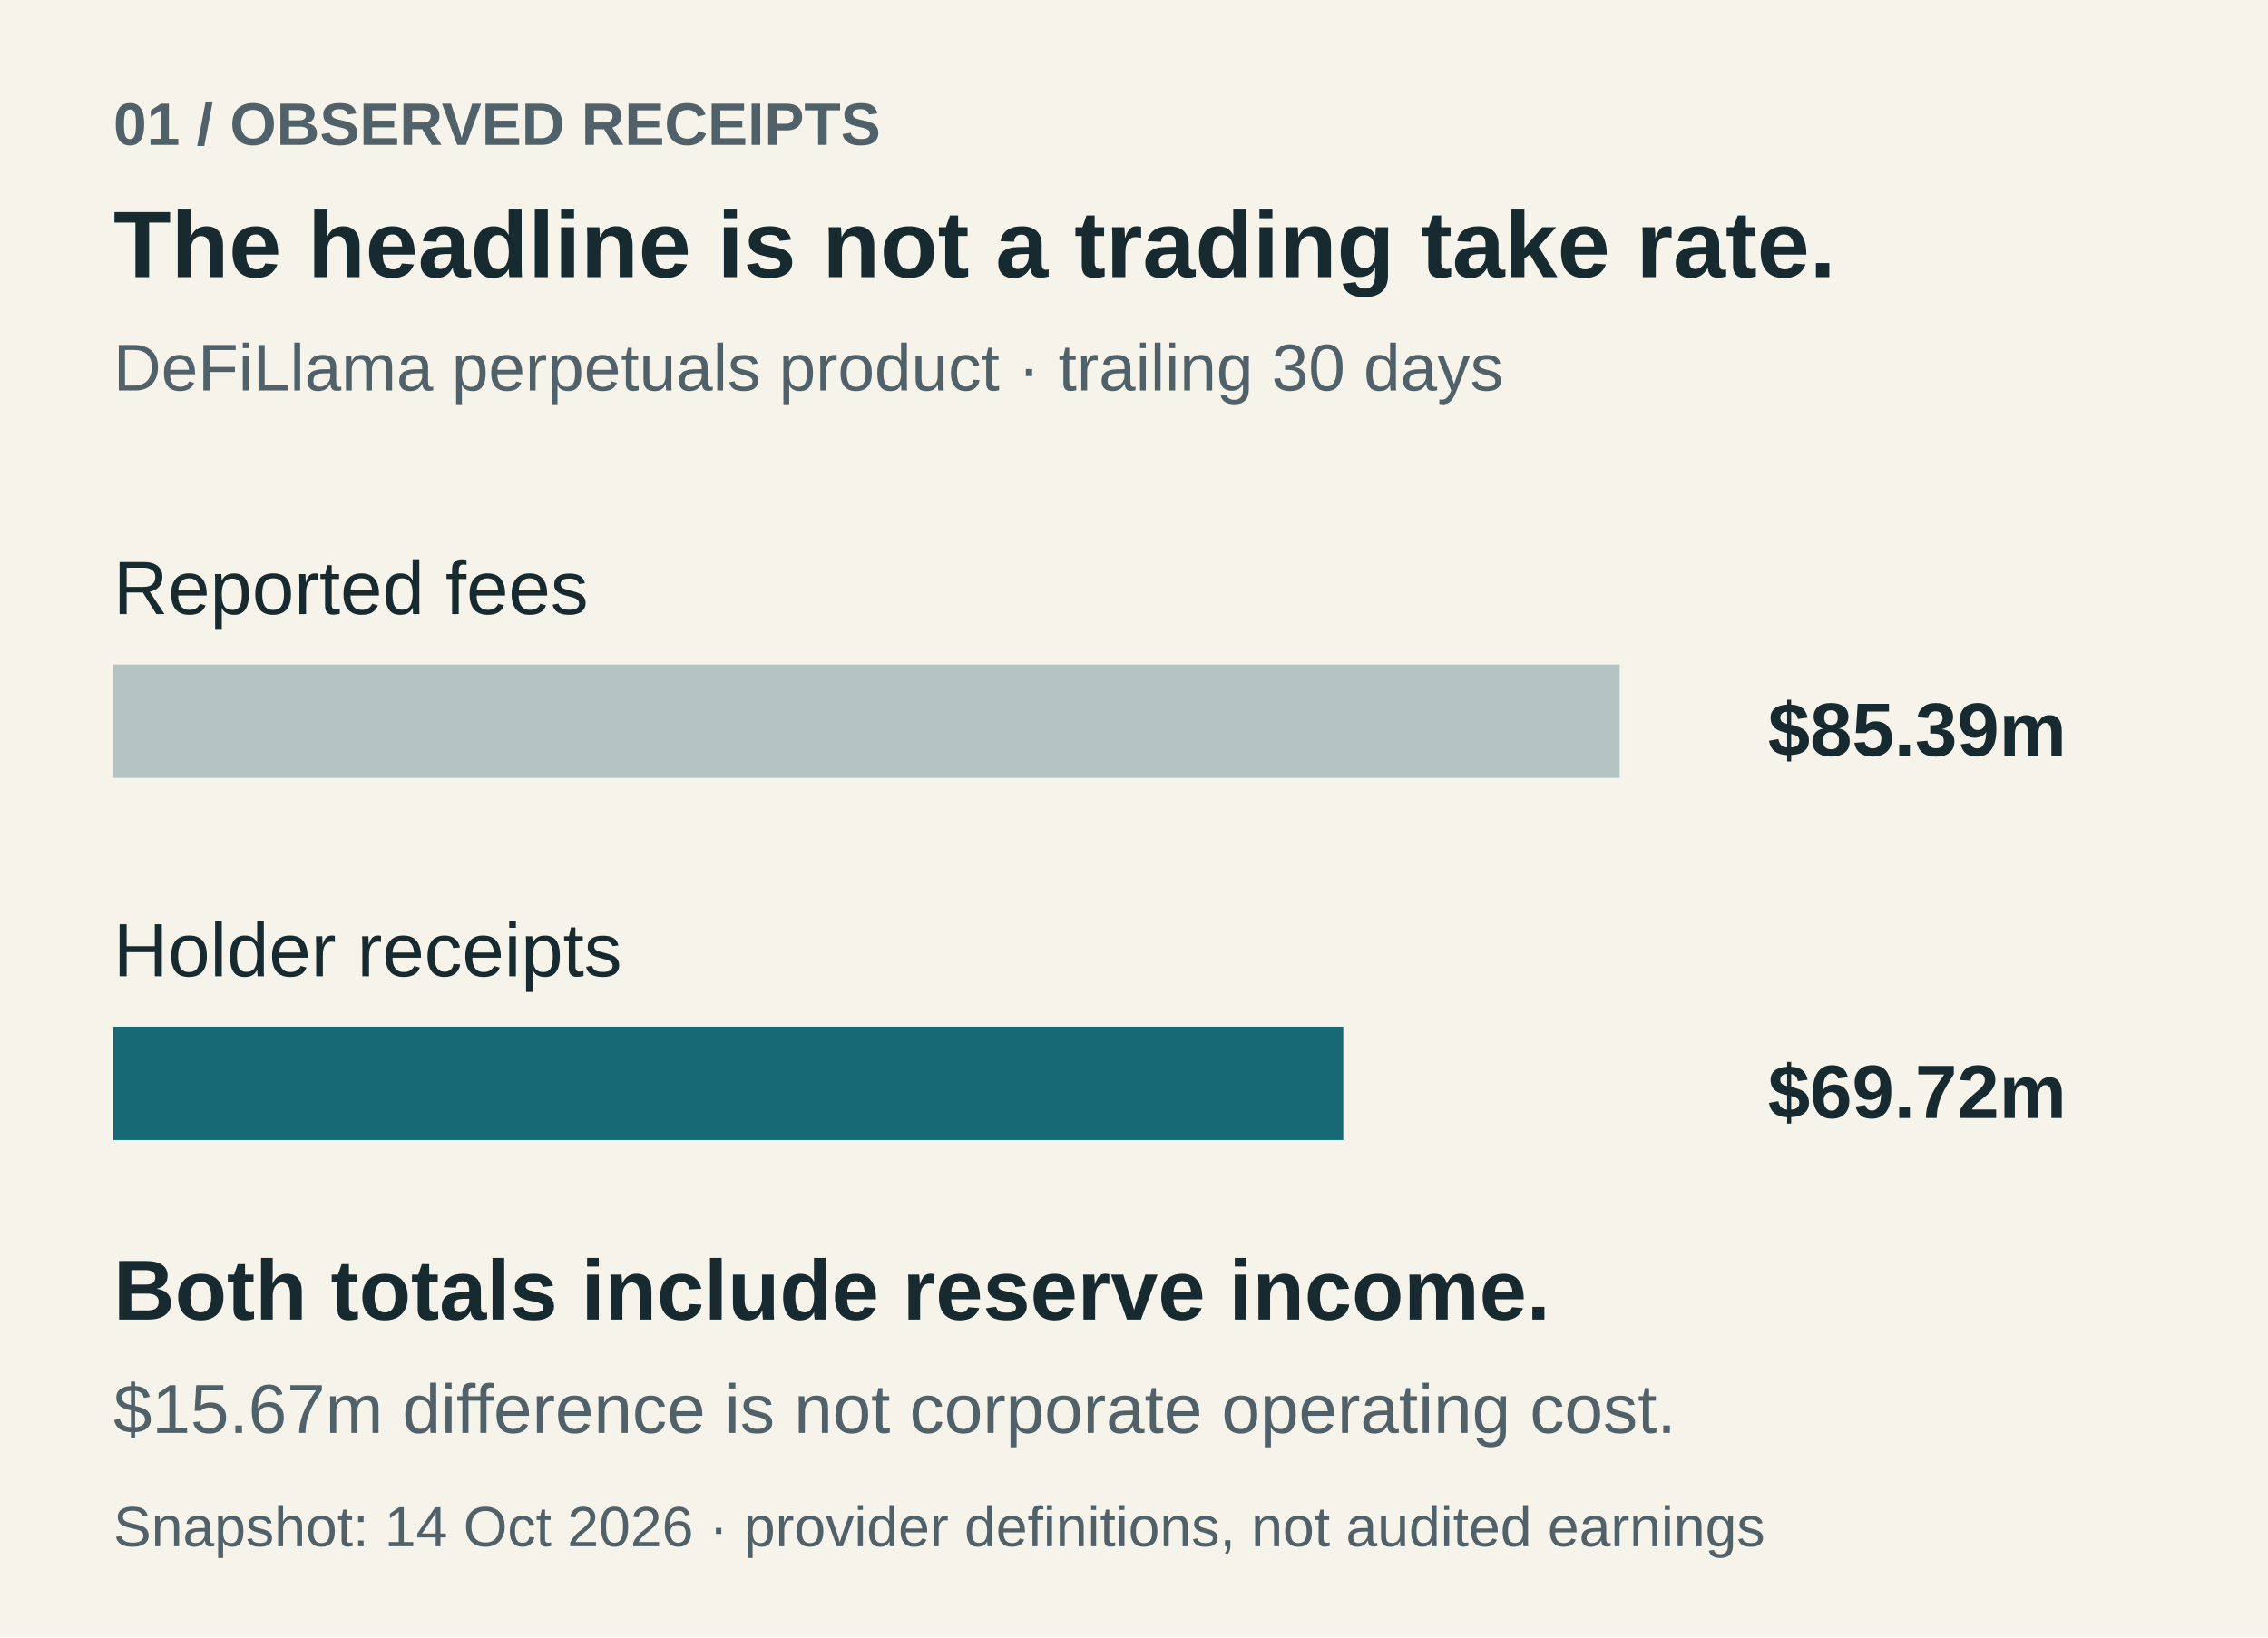
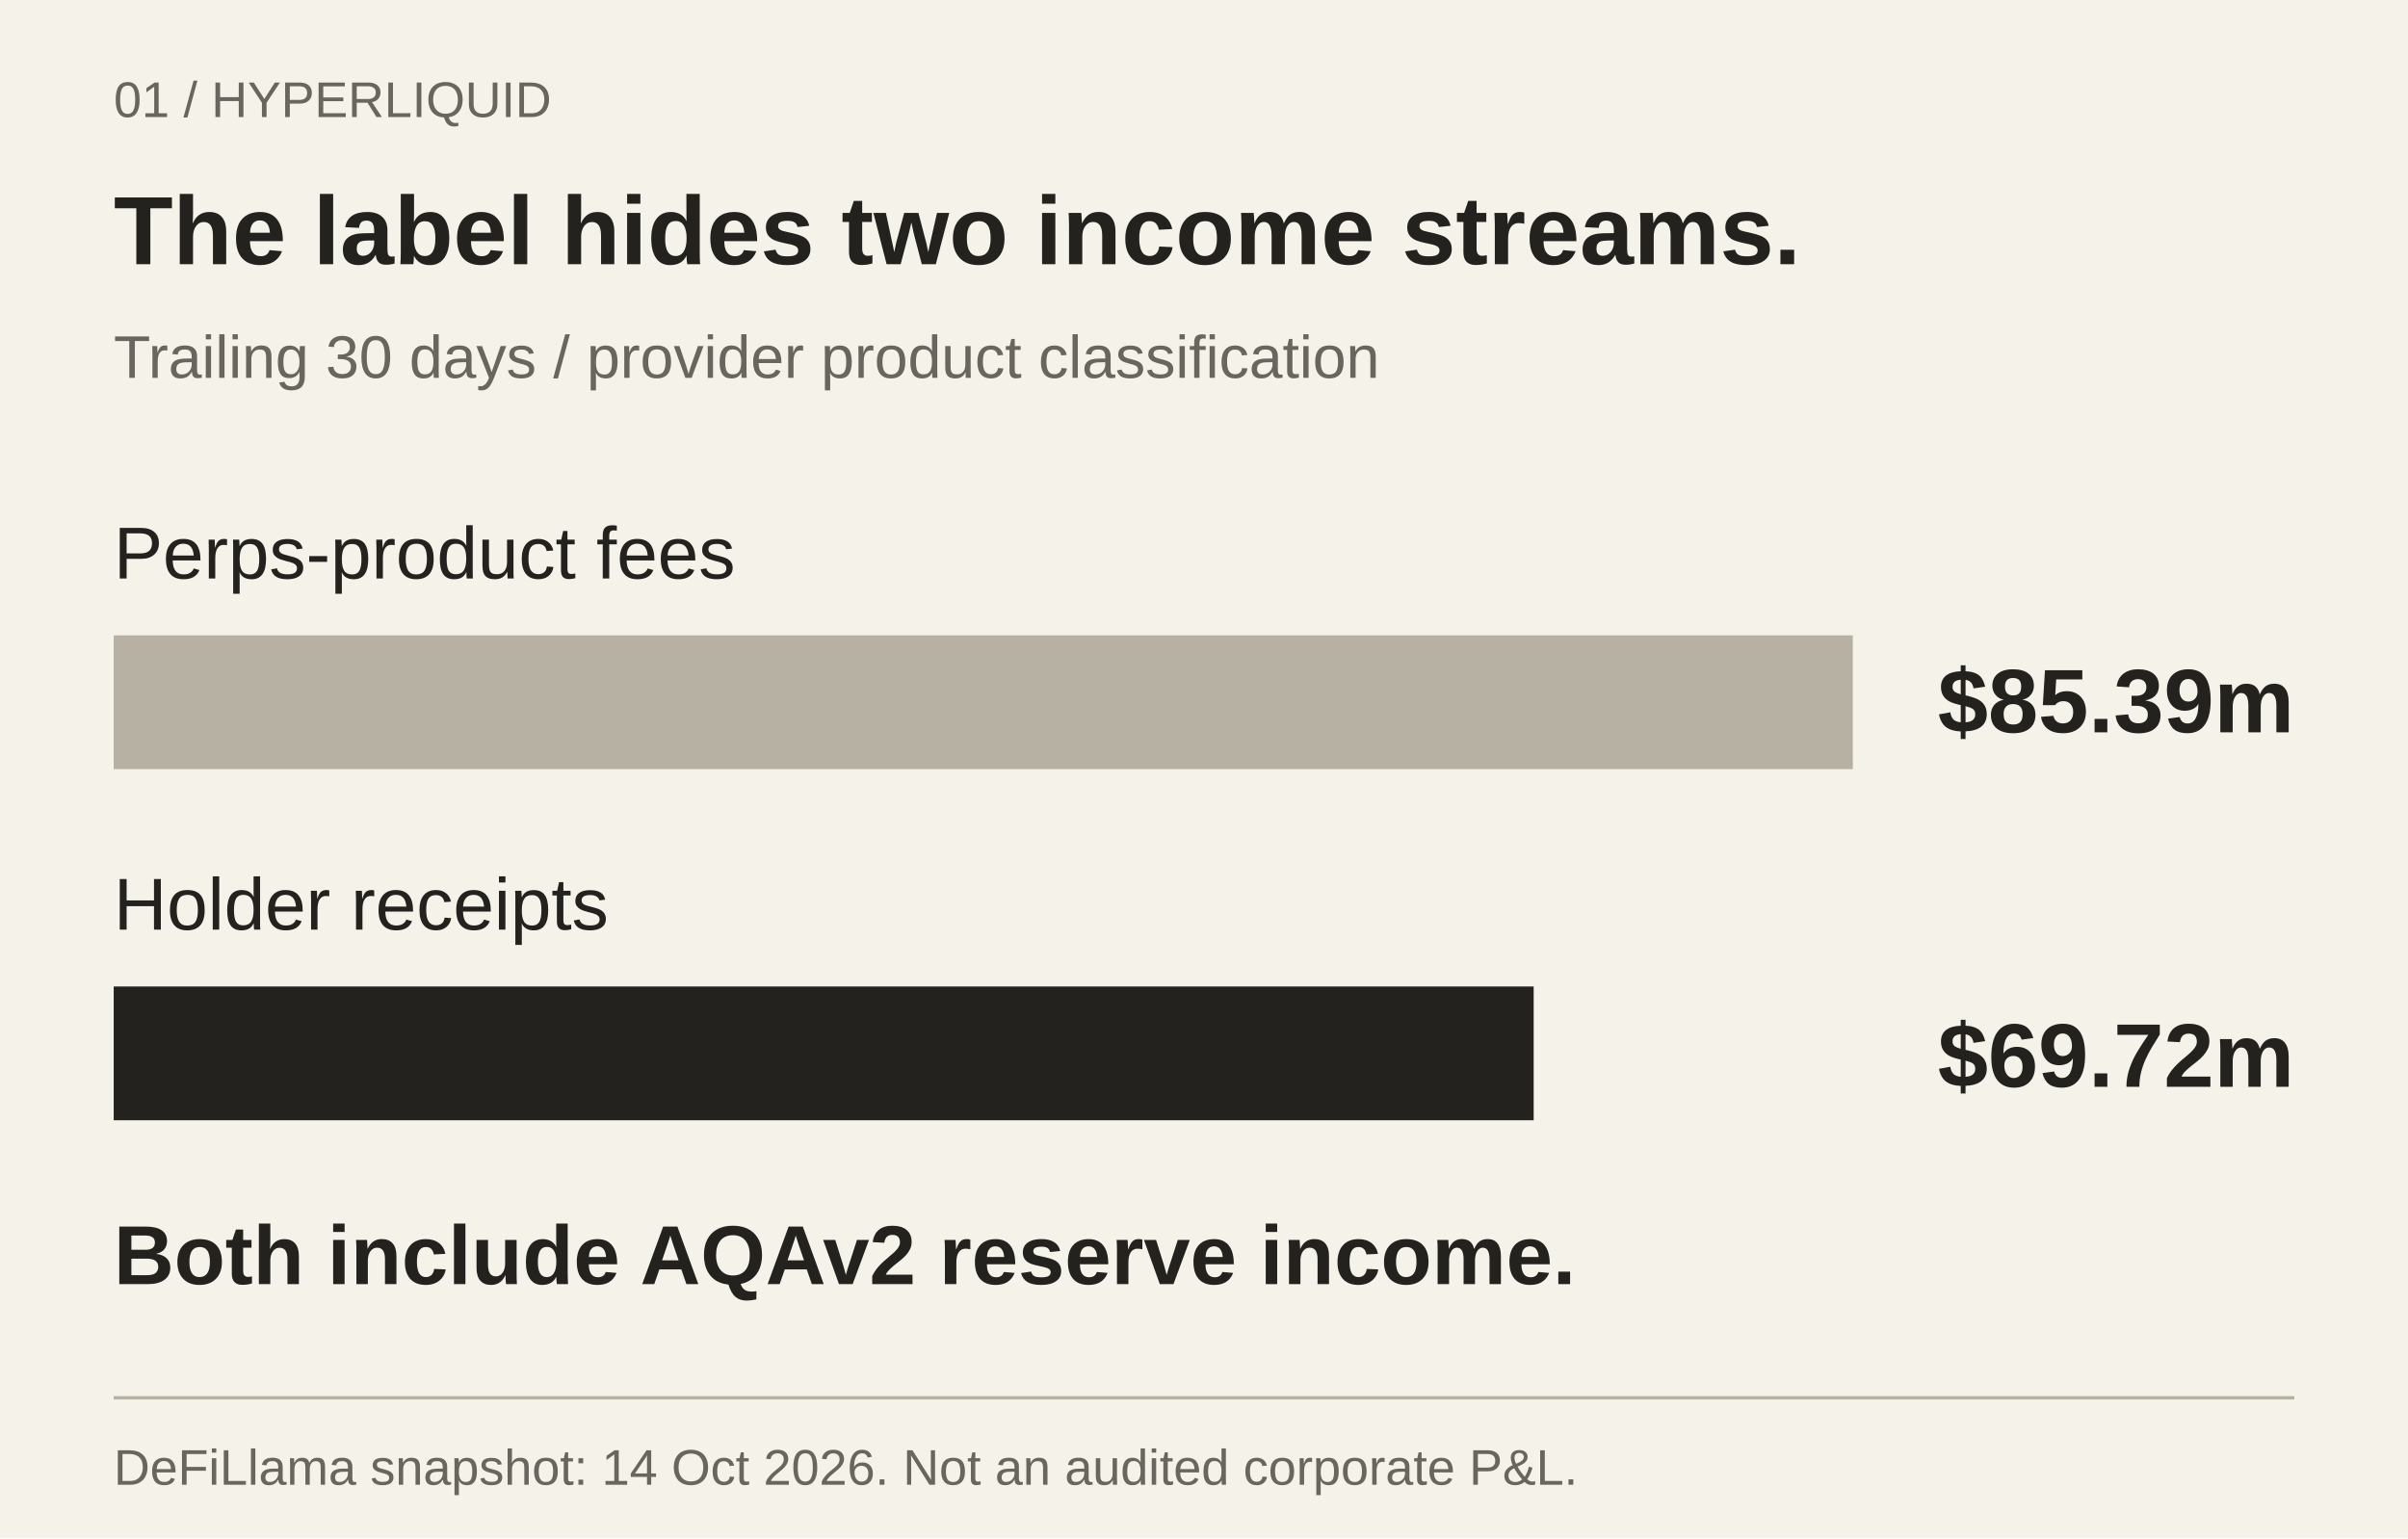
- <svg xmlns="http://www.w3.org/2000/svg" width="1440" height="1040" viewBox="0 0 720 520" role="img" aria-labelledby="title desc">
-   <rect width="720" height="520" fill="#F6F3EA" />
+ <svg xmlns="http://www.w3.org/2000/svg" width="1440" height="920" viewBox="0 0 720 460" role="img" aria-labelledby="title desc">
+   <defs>
+     <pattern id="hatch" patternUnits="userSpaceOnUse" width="6" height="6">
+       <path d="M-1 1L1-1M0 6L6 0M5 7L7 5" stroke="#68665e" stroke-width="1.3" />
+     </pattern>
+   </defs>
+   <rect x="0.000" y="0.000" width="720.000" height="460.000" fill="#f5f2ea" />
  <g font-family="Arial, Helvetica, sans-serif">
-     <text x="36" y="46" font-size="19" fill="#516169" font-weight="600" text-anchor="start">01 / OBSERVED RECEIPTS</text>
-     <text x="36" y="88" font-size="30" fill="#172A30" font-weight="700" text-anchor="start">The headline is not a trading take rate.</text>
-     <text x="36" y="124" font-size="21" fill="#516169" font-weight="400" text-anchor="start">DeFiLlama perpetuals product · trailing 30 days</text>
-     <text x="36" y="195" font-size="24" fill="#172A30" font-weight="400" text-anchor="start">Reported fees</text>
-     <rect x="36" y="211" width="478.184" height="36" fill="#B3C4C3" />
-     <text x="656" y="240" font-size="24" fill="#172A30" font-weight="700" text-anchor="end">$85.39m</text>
-     <text x="36" y="310" font-size="24" fill="#172A30" font-weight="400" text-anchor="start">Holder receipts</text>
-     <rect x="36" y="326" width="390.432" height="36" fill="#176A75" />
-     <text x="656" y="355" font-size="24" fill="#172A30" font-weight="700" text-anchor="end">$69.72m</text>
-     <text x="36" y="419" font-size="27" fill="#172A30" font-weight="700" text-anchor="start">Both totals include reserve income.</text>
-     <text x="36" y="455" font-size="22" fill="#516169" font-weight="400" text-anchor="start">$15.67m difference is not corporate operating cost.</text>
-     <text x="36" y="491" font-size="18" fill="#516169" font-weight="400" text-anchor="start">Snapshot: 14 Oct 2026 · provider definitions, not audited earnings</text>
+     <text x="34" y="35" font-size="15" fill="#68665e" font-weight="400" text-anchor="start">01 / HYPERLIQUID</text>
+     <text x="34" y="79" font-size="29" fill="#24221e" font-weight="600" text-anchor="start">The label hides two income streams.</text>
+     <text x="34" y="113" font-size="18" fill="#68665e" font-weight="400" text-anchor="start">Trailing 30 days / provider product classification</text>
+     <text x="34" y="173" font-size="22" fill="#24221e" font-weight="400" text-anchor="start">Perps-product fees</text>
+     <rect x="34.000" y="190.000" width="520.000" height="40.000" fill="#b7b1a4" />
+     <text x="686" y="219" font-size="27" fill="#24221e" font-weight="600" text-anchor="end">$85.39m</text>
+     <text x="34" y="278" font-size="22" fill="#24221e" font-weight="400" text-anchor="start">Holder receipts</text>
+     <rect x="34.000" y="295.000" width="424.574" height="40.000" fill="#24221e" />
+     <text x="686" y="325" font-size="27" fill="#24221e" font-weight="600" text-anchor="end">$69.72m</text>
+     <text x="34" y="384" font-size="25" fill="#24221e" font-weight="600" text-anchor="start">Both include AQAv2 reserve income.</text>
+     <line x1="34" x2="686" y1="418" y2="418" stroke="#b7b1a4" />
+     <text x="34" y="444" font-size="15" fill="#68665e" font-weight="400" text-anchor="start">DeFiLlama snapshot: 14 Oct 2026. Not an audited corporate P&amp;L.</text>
  </g>
</svg>
